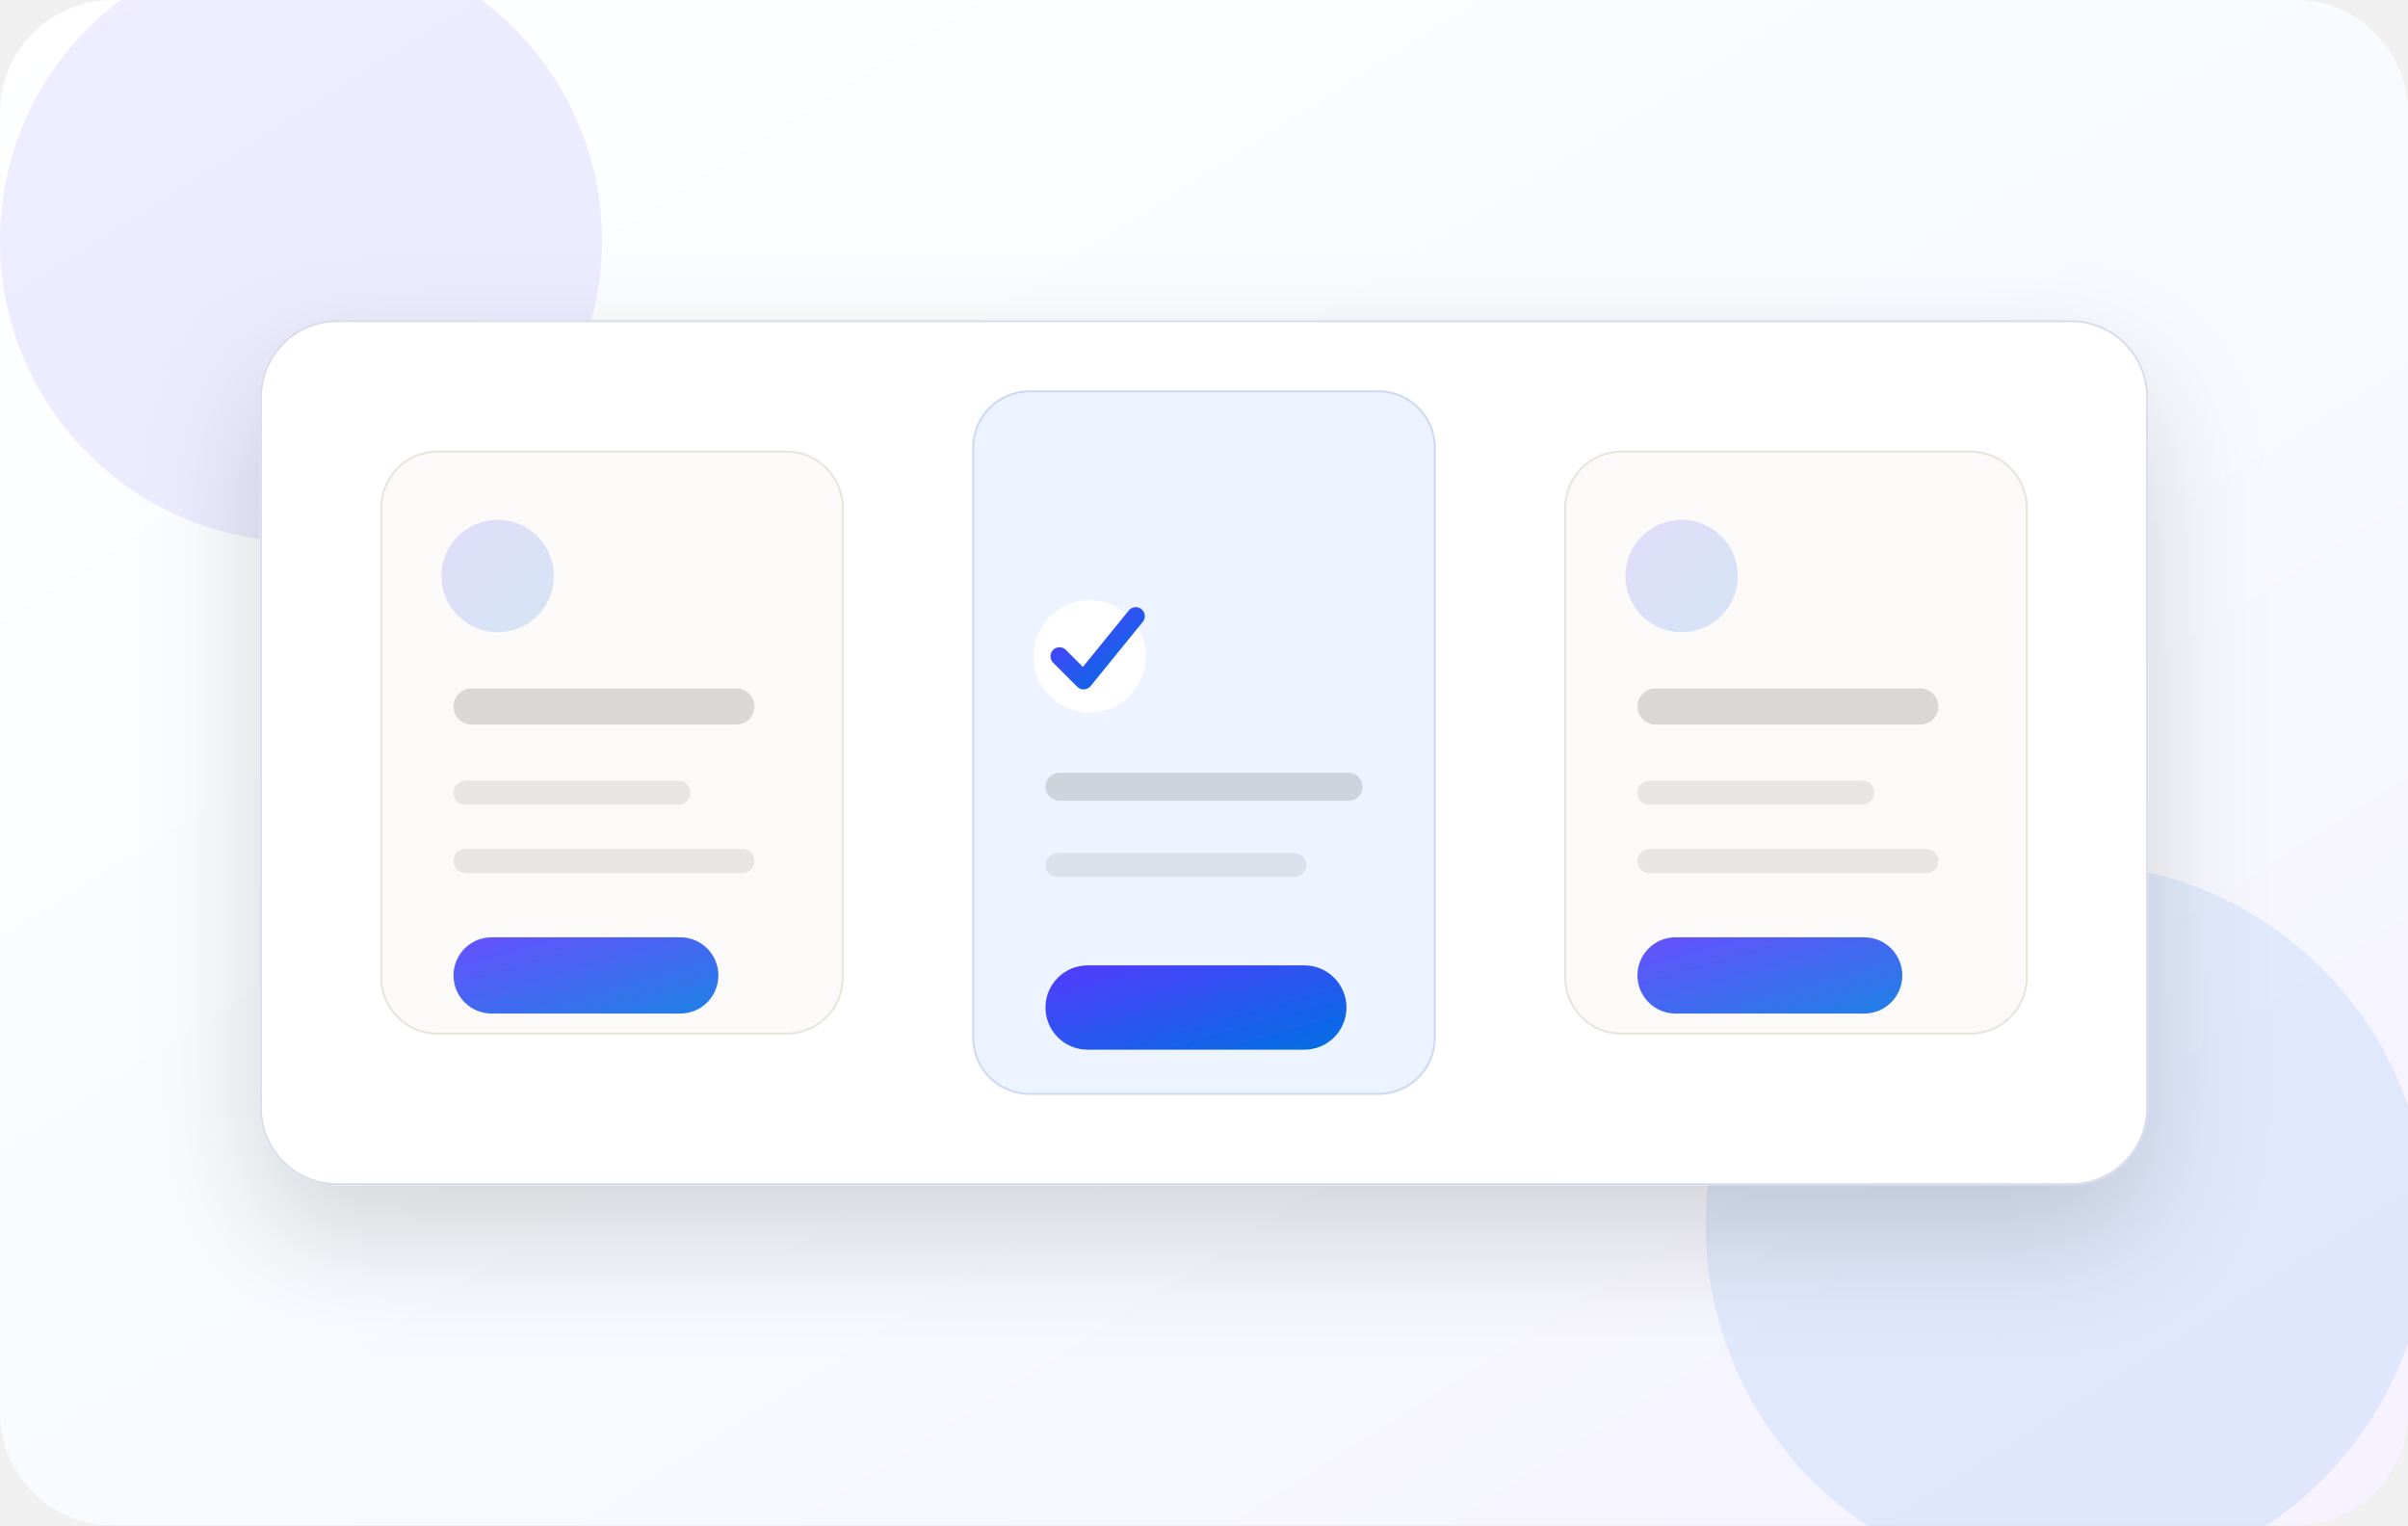
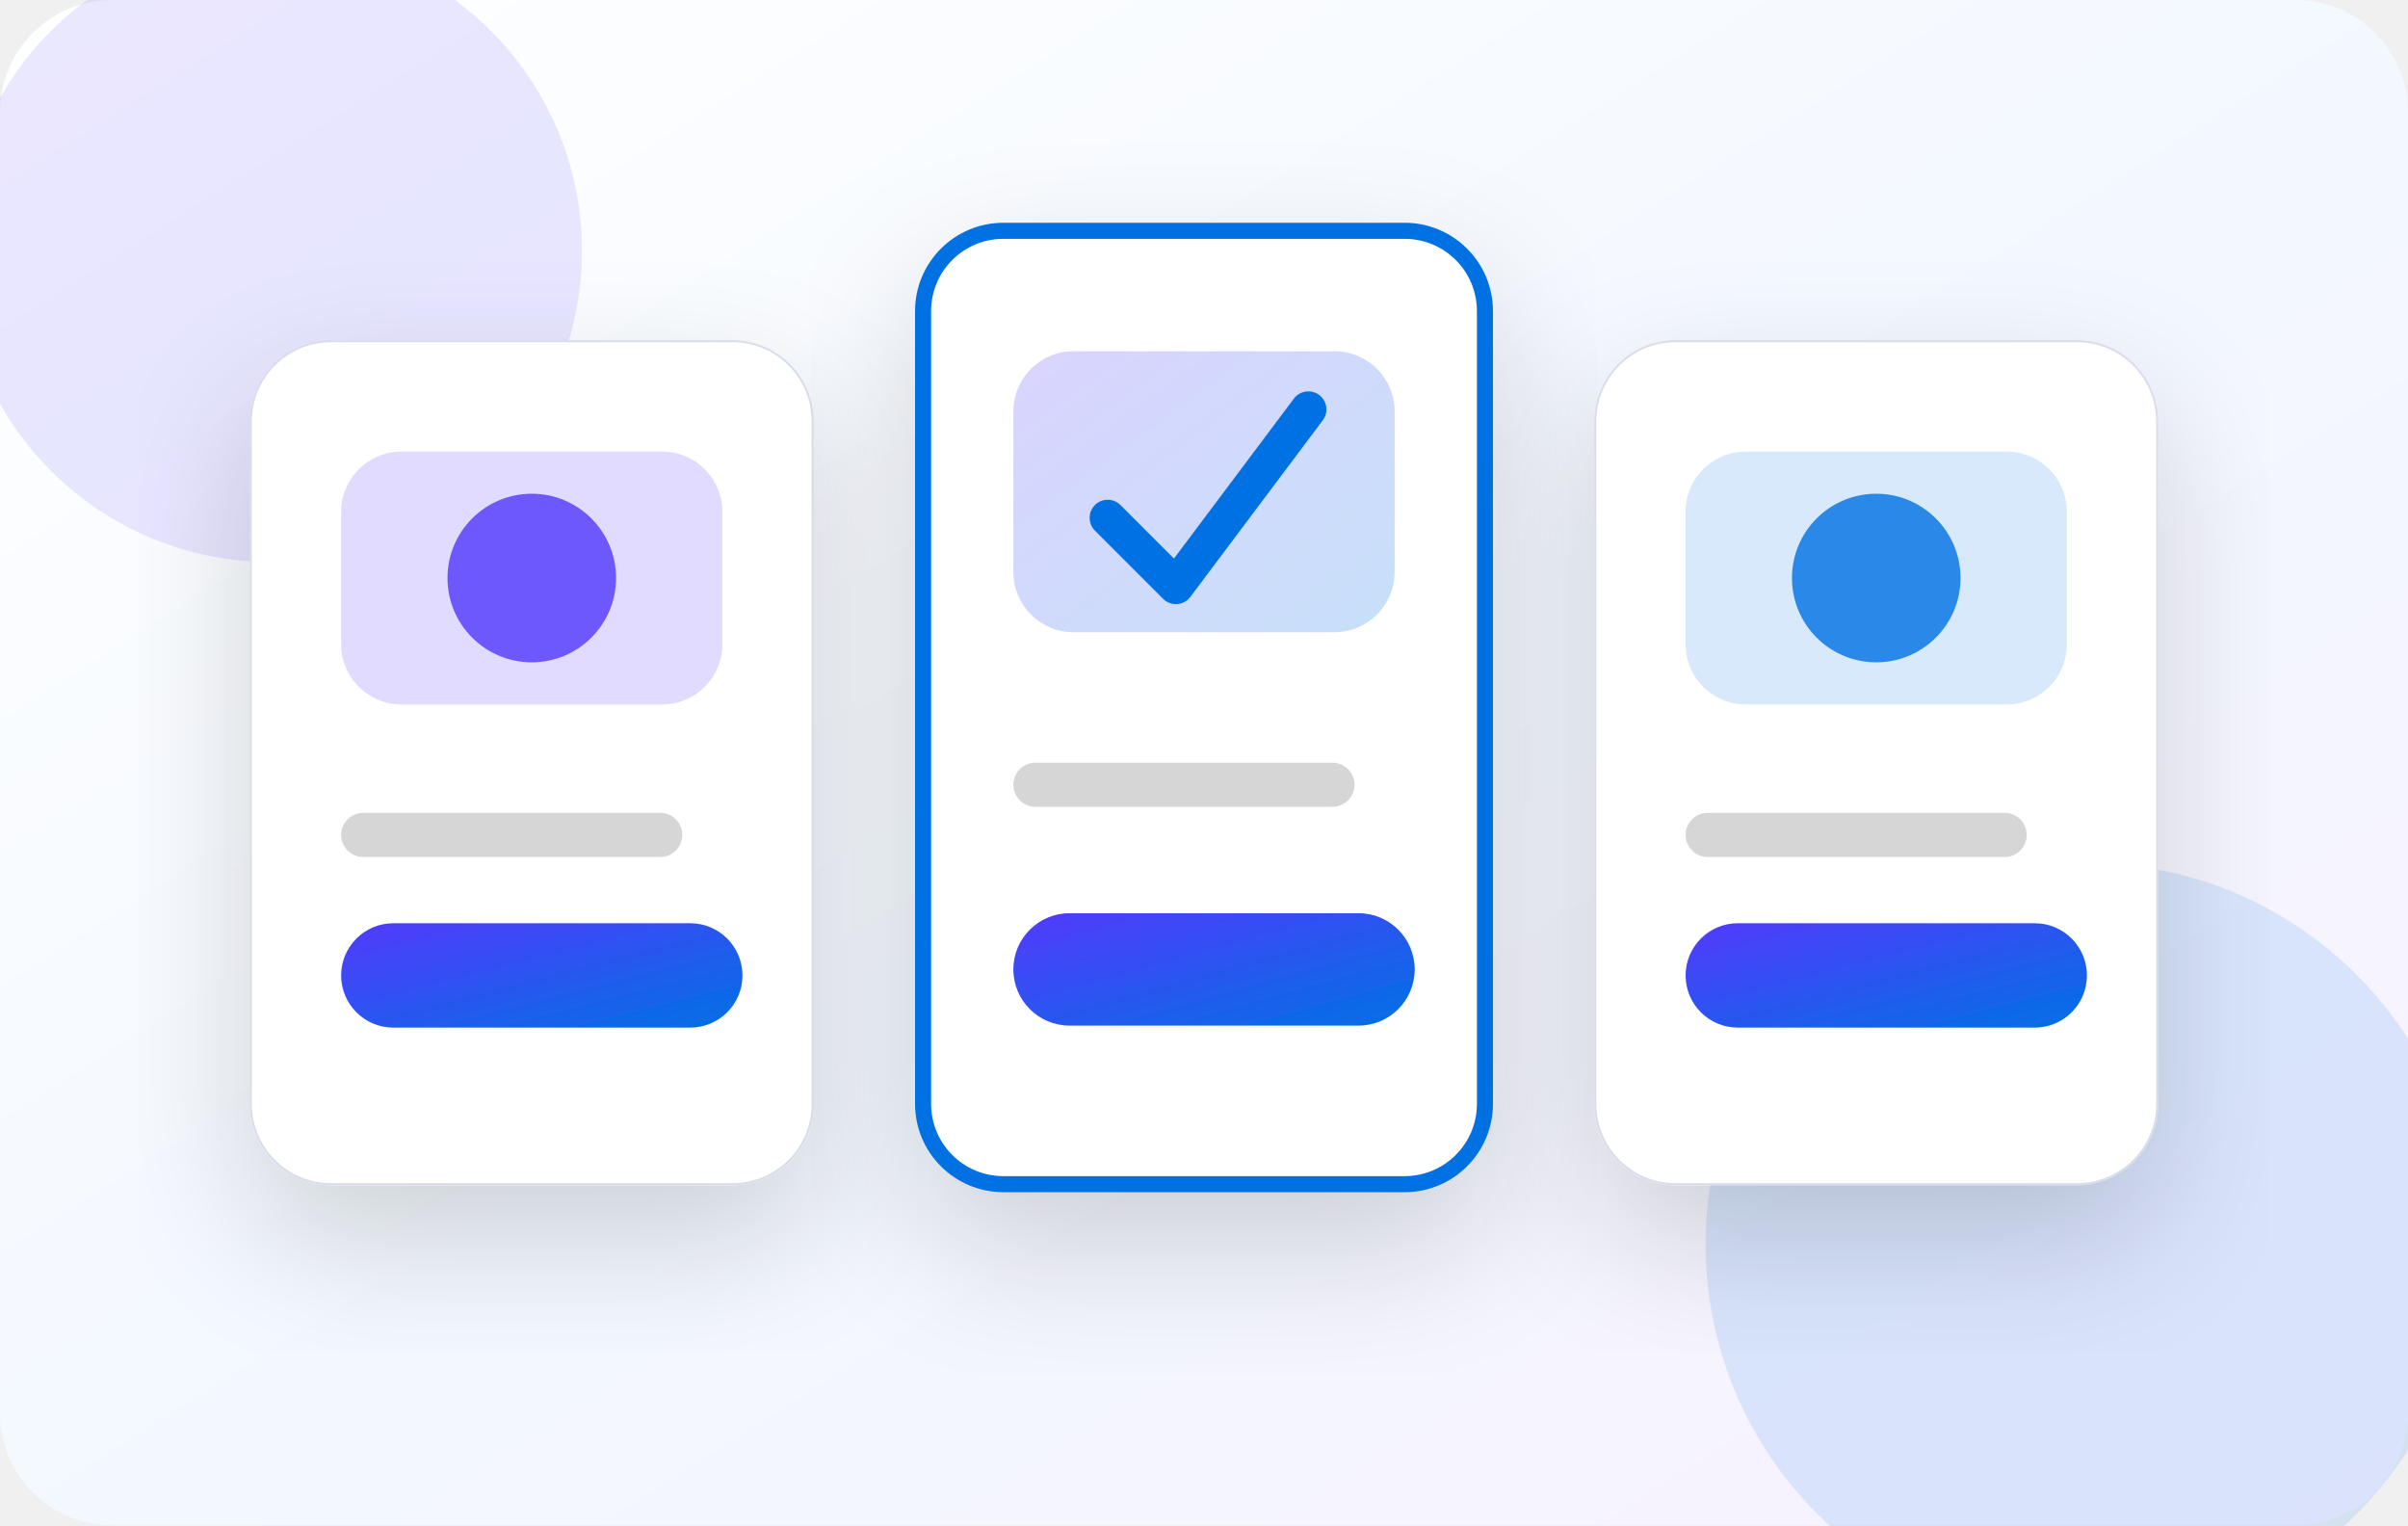
<svg xmlns="http://www.w3.org/2000/svg" viewBox="0 0 1200 760" role="img" aria-labelledby="title desc">
  <defs>
    <linearGradient id="bg" x1="0" y1="0" x2="1" y2="1">
-       <stop stop-color="#fff" />
-       <stop offset=".55" stop-color="#f7fbff" />
-       <stop offset="1" stop-color="#f6f1ff" />
+       <stop stop-color="#ffffff" />
+       <stop offset=".52" stop-color="#f3f8ff" />
+       <stop offset="1" stop-color="#f7f1ff" />
    </linearGradient>
    <linearGradient id="a" x1="0" y1="0" x2="1" y2="1">
      <stop stop-color="#533afd" />
      <stop offset="1" stop-color="#0071e3" />
    </linearGradient>
    <filter id="s" x="-20%" y="-20%" width="140%" height="140%">
-       <feDropShadow dx="0" dy="26" stdDeviation="30" flood-color="#1d1d1f" flood-opacity=".15" />
+       <feDropShadow dx="0" dy="28" stdDeviation="34" flood-color="#1d1d1f" flood-opacity=".16" />
    </filter>
  </defs>
  <rect width="1200" height="760" rx="56" fill="url(#bg)" />
-   <circle cx="150" cy="120" r="150" fill="#533afd" opacity=".09" />
-   <circle cx="1030" cy="610" r="180" fill="#0071e3" opacity=".09" />
+   <circle cx="135" cy="125" r="155" fill="#533afd" opacity=".12" />
+   <circle cx="1040" cy="620" r="190" fill="#0071e3" opacity=".12" />
  <g filter="url(#s)">
-     <rect x="130" y="160" width="940" height="430" rx="38" fill="#fff" stroke="#d9ddea" />
-     <g transform="translate(190 225)">
-       <rect width="230" height="290" rx="28" fill="#fbfaf8" stroke="#e9e4dc" />
-       <circle cx="58" cy="62" r="28" fill="url(#a)" opacity=".16" />
-       <rect x="36" y="118" width="150" height="18" rx="9" fill="#1d1d1f" opacity=".16" />
-       <rect x="36" y="164" width="118" height="12" rx="6" fill="#615d59" opacity=".13" />
-       <rect x="36" y="198" width="150" height="12" rx="6" fill="#615d59" opacity=".13" />
-       <rect x="36" y="242" width="132" height="38" rx="19" fill="url(#a)" opacity=".88" />
-     </g>
-     <g transform="translate(485 195)">
-       <rect width="230" height="350" rx="28" fill="#eef4ff" stroke="#cdd8f4" />
-       <path d="M44 58h142" stroke="url(#a)" stroke-width="18" stroke-linecap="round" />
-       <circle cx="58" cy="132" r="28" fill="#fff" />
-       <path d="M43 132l12 12 26-32" fill="none" stroke="url(#a)" stroke-width="9" stroke-linecap="round" stroke-linejoin="round" />
-       <rect x="36" y="190" width="158" height="14" rx="7" fill="#1d1d1f" opacity=".16" />
-       <rect x="36" y="230" width="130" height="12" rx="6" fill="#615d59" opacity=".13" />
-       <rect x="36" y="286" width="150" height="42" rx="21" fill="url(#a)" />
-     </g>
-     <g transform="translate(780 225)">
-       <rect width="230" height="290" rx="28" fill="#fbfaf8" stroke="#e9e4dc" />
-       <circle cx="58" cy="62" r="28" fill="url(#a)" opacity=".16" />
-       <rect x="36" y="118" width="150" height="18" rx="9" fill="#1d1d1f" opacity=".16" />
-       <rect x="36" y="164" width="118" height="12" rx="6" fill="#615d59" opacity=".13" />
-       <rect x="36" y="198" width="150" height="12" rx="6" fill="#615d59" opacity=".13" />
-       <rect x="36" y="242" width="132" height="38" rx="19" fill="url(#a)" opacity=".88" />
-     </g>
+     <rect x="125" y="170" width="280" height="420" rx="40" fill="#fff" stroke="#d9ddea" />
+     <rect x="170" y="225" width="190" height="126" rx="30" fill="#533afd" opacity=".18" />
+     <circle cx="265" cy="288" r="42" fill="#533afd" opacity=".82" />
+     <rect x="170" y="405" width="170" height="22" rx="11" fill="#1d1d1f" opacity=".18" />
+     <rect x="170" y="460" width="200" height="52" rx="26" fill="url(#a)" />
+   </g>
+   <g filter="url(#s)">
+     <rect x="460" y="115" width="280" height="475" rx="40" fill="#fff" stroke="#0071e3" stroke-width="8" />
+     <rect x="505" y="175" width="190" height="140" rx="30" fill="url(#a)" opacity=".22" />
+     <path d="M552 258l34 34 66-88" fill="none" stroke="#0071e3" stroke-width="18" stroke-linecap="round" stroke-linejoin="round" />
+     <rect x="505" y="380" width="170" height="22" rx="11" fill="#1d1d1f" opacity=".18" />
+     <rect x="505" y="455" width="200" height="56" rx="28" fill="url(#a)" />
+   </g>
+   <g filter="url(#s)">
+     <rect x="795" y="170" width="280" height="420" rx="40" fill="#fff" stroke="#d9ddea" />
+     <rect x="840" y="225" width="190" height="126" rx="30" fill="#0071e3" opacity=".16" />
+     <circle cx="935" cy="288" r="42" fill="#0071e3" opacity=".8" />
+     <rect x="840" y="405" width="170" height="22" rx="11" fill="#1d1d1f" opacity=".18" />
+     <rect x="840" y="460" width="200" height="52" rx="26" fill="url(#a)" />
  </g>
</svg>
